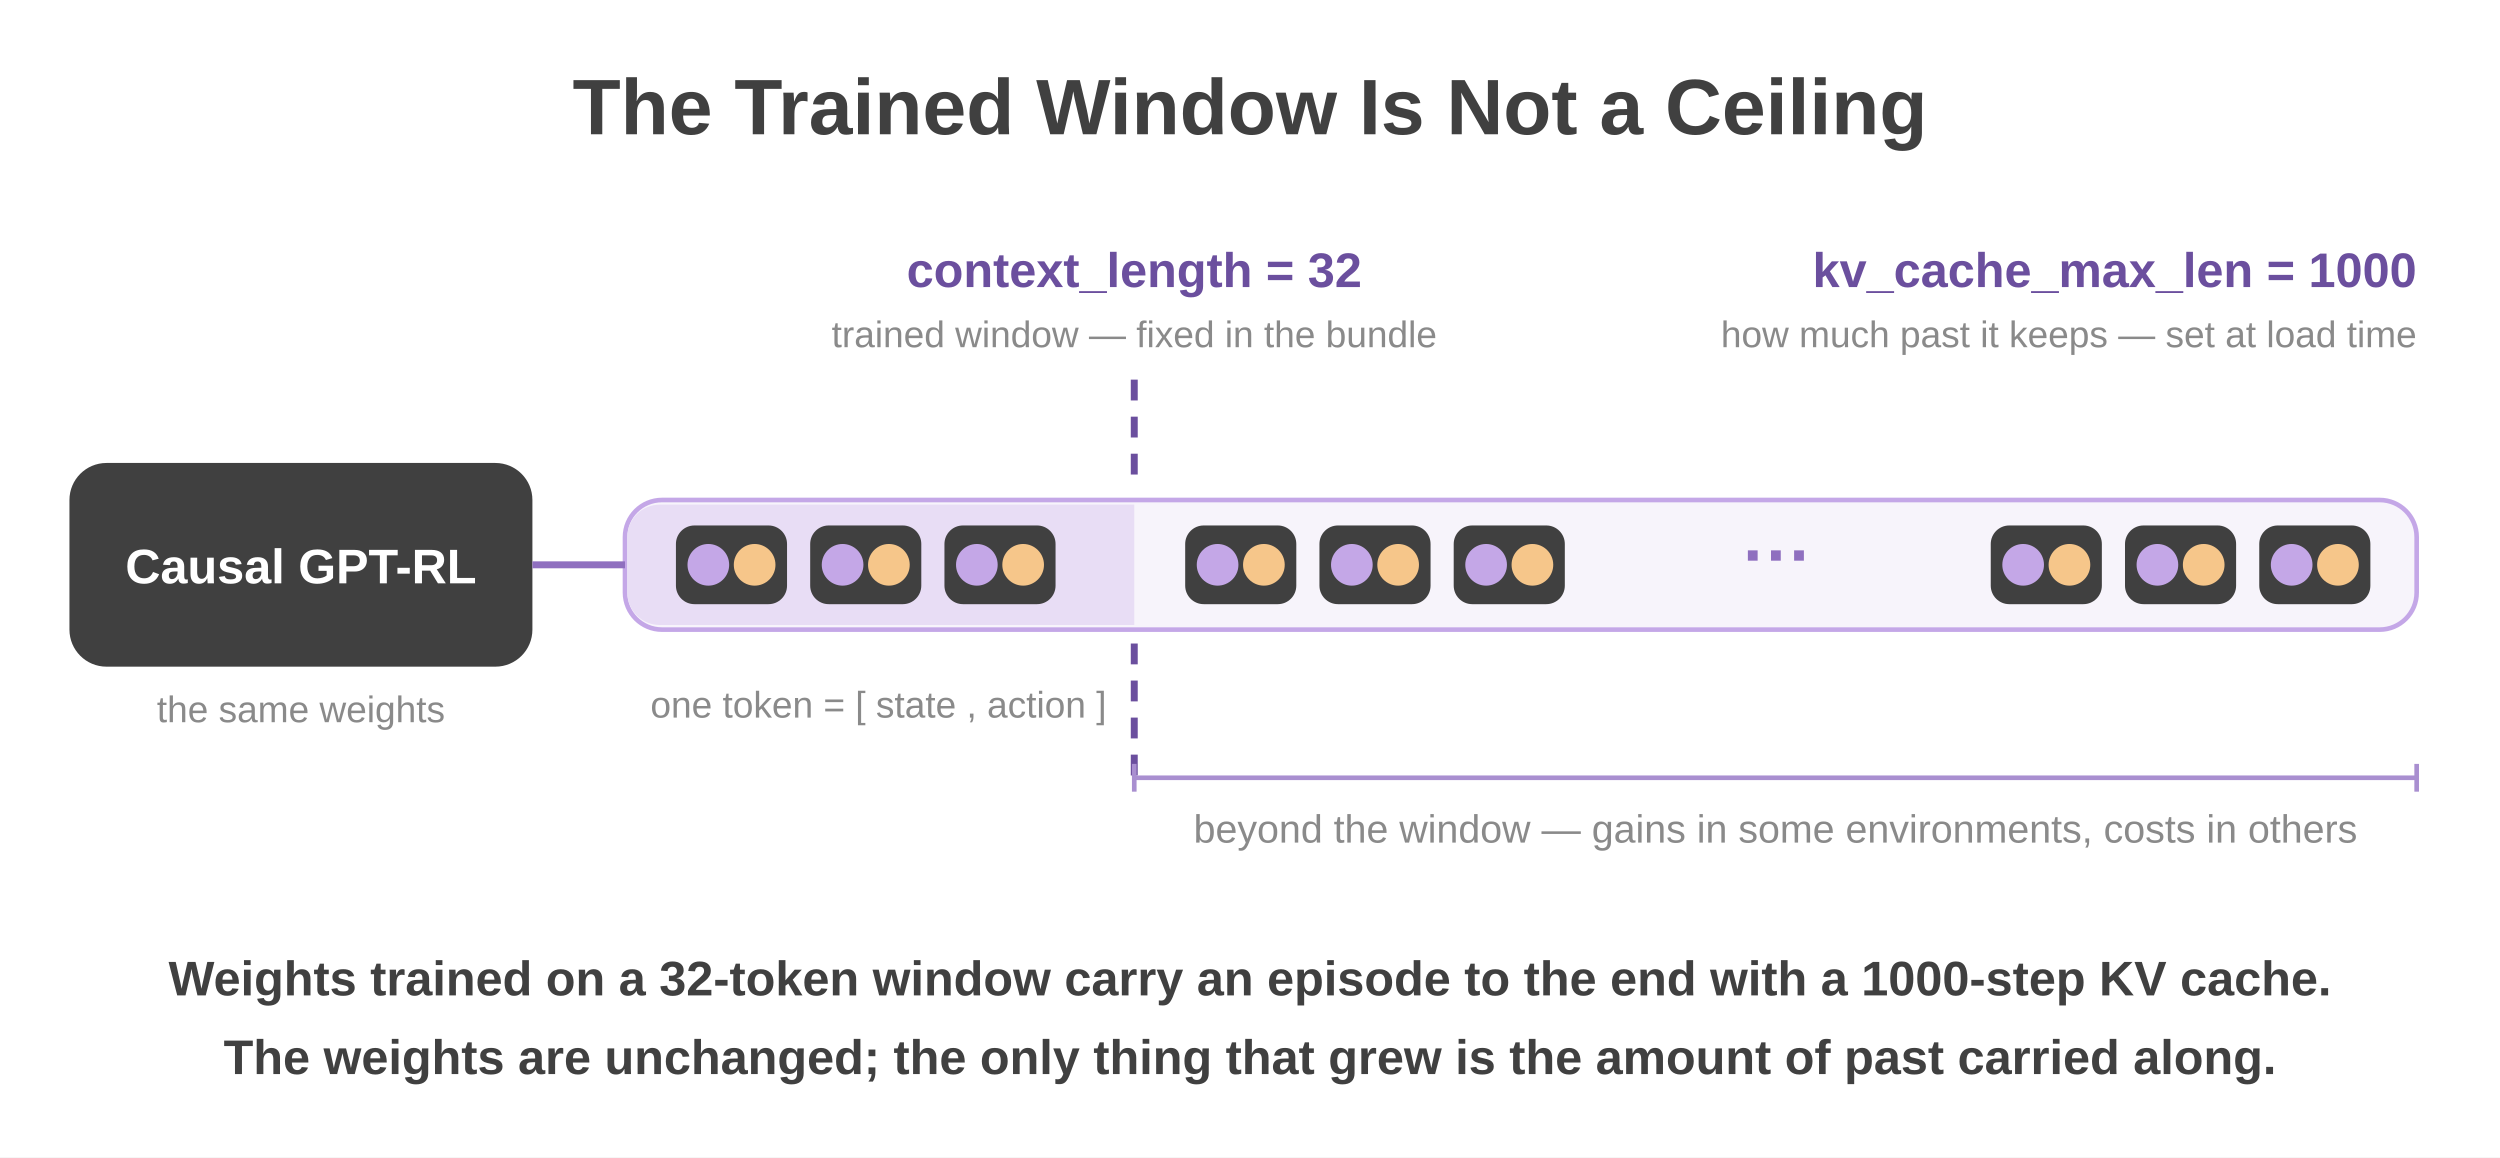
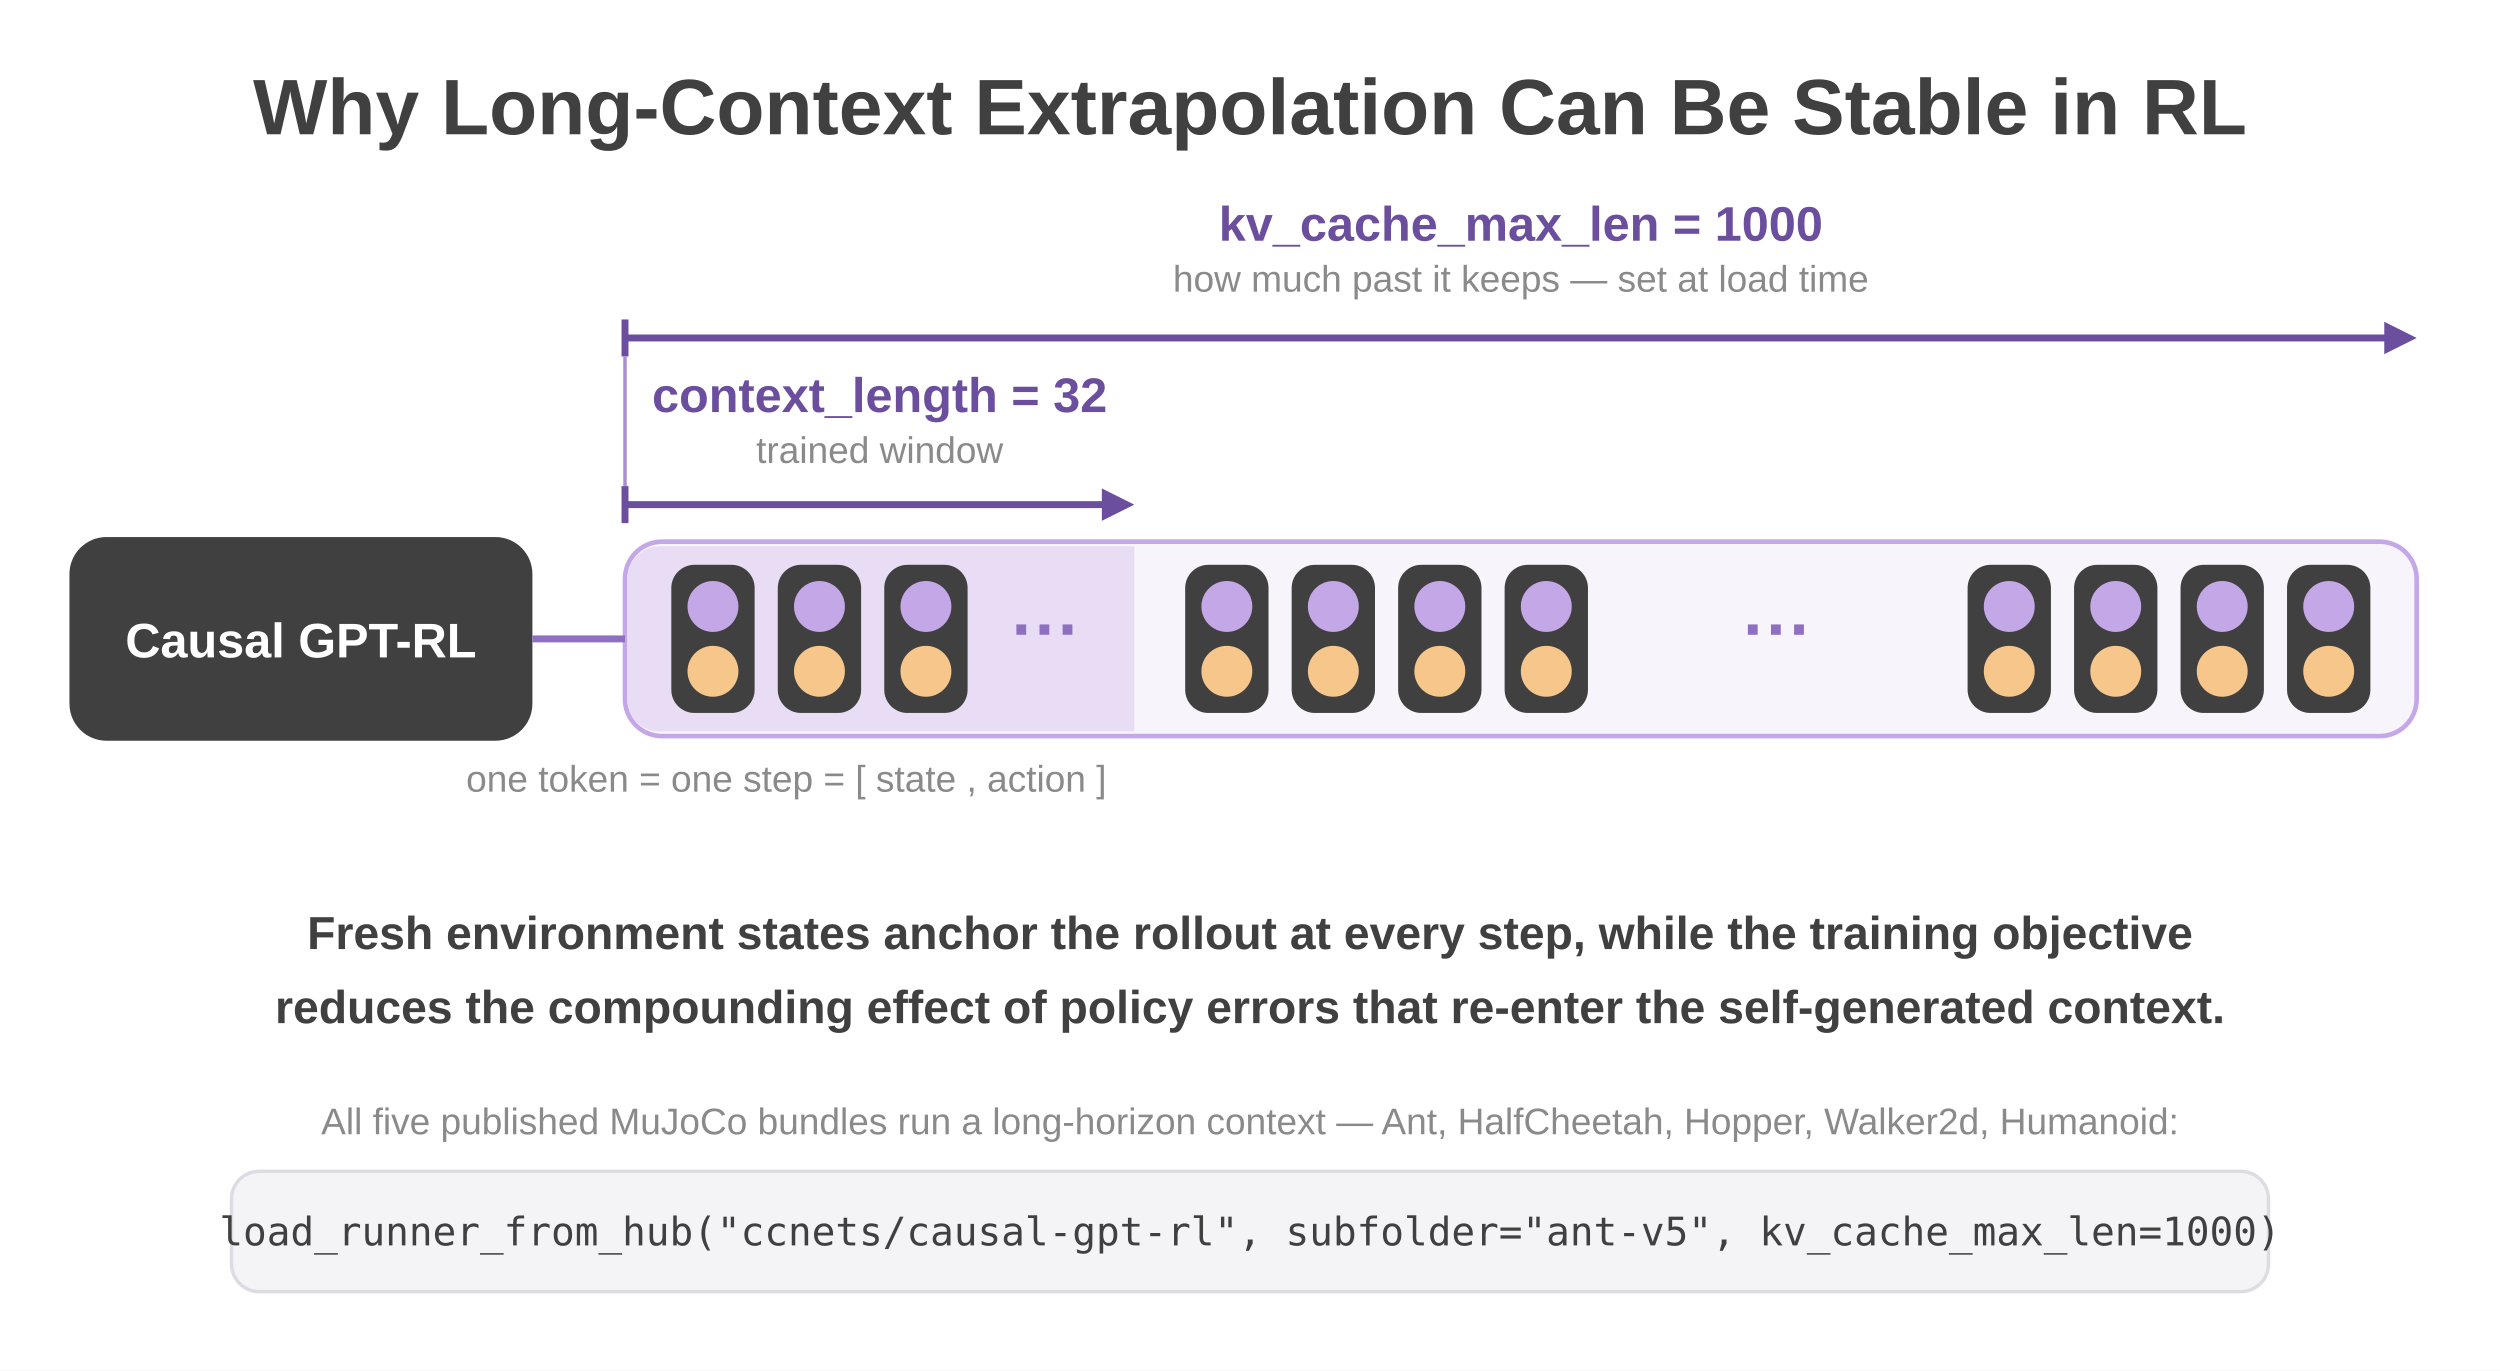
- <svg xmlns="http://www.w3.org/2000/svg" viewBox="0 0 1080 500" width="1080" height="500" font-family="Segoe UI, Arial, sans-serif">
-   <rect width="1080" height="500" fill="#ffffff" />
-   <text x="540" y="58" text-anchor="middle" font-size="34" font-weight="700" fill="#404040">The Trained Window Is Not a Ceiling</text>
-   <text x="490" y="124" text-anchor="middle" font-size="21" font-weight="700" fill="#6b4f9e">context_length = 32</text>
-   <text x="490" y="150" text-anchor="middle" font-size="16" fill="#8a8a8a">trained window — fixed in the bundle</text>
-   <text x="1044" y="124" text-anchor="end" font-size="21" font-weight="700" fill="#6b4f9e">kv_cache_max_len = 1000</text>
-   <text x="1044" y="150" text-anchor="end" font-size="16" fill="#8a8a8a">how much past it keeps — set at load time</text>
-   <rect x="270" y="216" width="774" height="56" rx="16" fill="#f7f4fb" stroke="#c4a7e7" stroke-width="2" />
-   <path d="M285 218 H 490 V 270 H 285 A 14 14 0 0 1 271 256 V 232 A 14 14 0 0 1 285 218 Z" fill="#e8ddf5" />
-   <rect x="292" y="227" width="48" height="34" rx="8" fill="#404040" />
-   <circle cx="306" cy="244" r="9" fill="#c4a7e7" />
-   <circle cx="326" cy="244" r="9" fill="#f6c68a" />
-   <rect x="350" y="227" width="48" height="34" rx="8" fill="#404040" />
-   <circle cx="364" cy="244" r="9" fill="#c4a7e7" />
-   <circle cx="384" cy="244" r="9" fill="#f6c68a" />
-   <rect x="408" y="227" width="48" height="34" rx="8" fill="#404040" />
-   <circle cx="422" cy="244" r="9" fill="#c4a7e7" />
-   <circle cx="442" cy="244" r="9" fill="#f6c68a" />
-   <rect x="512" y="227" width="48" height="34" rx="8" fill="#404040" />
-   <circle cx="526" cy="244" r="9" fill="#c4a7e7" />
-   <circle cx="546" cy="244" r="9" fill="#f6c68a" />
-   <rect x="570" y="227" width="48" height="34" rx="8" fill="#404040" />
-   <circle cx="584" cy="244" r="9" fill="#c4a7e7" />
-   <circle cx="604" cy="244" r="9" fill="#f6c68a" />
-   <rect x="628" y="227" width="48" height="34" rx="8" fill="#404040" />
-   <circle cx="642" cy="244" r="9" fill="#c4a7e7" />
-   <circle cx="662" cy="244" r="9" fill="#f6c68a" />
-   <text x="768" y="250" text-anchor="middle" font-size="30" font-weight="700" fill="#8f6fbf">···</text>
-   <rect x="860" y="227" width="48" height="34" rx="8" fill="#404040" />
-   <circle cx="874" cy="244" r="9" fill="#c4a7e7" />
-   <circle cx="894" cy="244" r="9" fill="#f6c68a" />
-   <rect x="918" y="227" width="48" height="34" rx="8" fill="#404040" />
-   <circle cx="932" cy="244" r="9" fill="#c4a7e7" />
-   <circle cx="952" cy="244" r="9" fill="#f6c68a" />
-   <rect x="976" y="227" width="48" height="34" rx="8" fill="#404040" />
-   <circle cx="990" cy="244" r="9" fill="#c4a7e7" />
-   <circle cx="1010" cy="244" r="9" fill="#f6c68a" />
-   <path d="M490 164 V 210" fill="none" stroke="#6b4f9e" stroke-width="3" stroke-dasharray="9 7" />
-   <path d="M490 278 V 336" fill="none" stroke="#6b4f9e" stroke-width="3" stroke-dasharray="9 7" />
-   <rect x="30" y="200" width="200" height="88" rx="16" fill="#404040" />
-   <text x="130" y="252" text-anchor="middle" font-size="21" font-weight="700" fill="#ffffff">Causal GPT-RL</text>
-   <path d="M230 244 H 270" fill="none" stroke="#8f6fbf" stroke-width="3" />
-   <text x="130" y="312" text-anchor="middle" font-size="16" fill="#8a8a8a">the same weights</text>
-   <text x="478" y="310" text-anchor="end" font-size="16" fill="#8a8a8a" xml:space="preserve">one token = [ state , action ]</text>
-   <path d="M490 330 V 342 M490 336 H 1044 M1044 330 V 342" fill="none" stroke="#a98fd0" stroke-width="2" />
-   <text x="767" y="364" text-anchor="middle" font-size="17" fill="#8a8a8a">beyond the window — gains in some environments, costs in others</text>
-   <text x="540" y="430" text-anchor="middle" font-size="21" font-weight="700" fill="#404040">Weights trained on a 32-token window carry an episode to the end with a 1000-step KV cache.</text>
-   <text x="540" y="464" text-anchor="middle" font-size="21" font-weight="700" fill="#404040">The weights are unchanged; the only thing that grew is the amount of past carried along.</text>
+ <svg xmlns="http://www.w3.org/2000/svg" viewBox="0 0 1080 592" width="1080" height="592" font-family="Segoe UI, Arial, sans-serif">
+   <rect width="1080" height="592" fill="#ffffff" />
+   <text x="540" y="58" text-anchor="middle" font-size="34" font-weight="700" fill="#404040">Why Long-Context Extrapolation Can Be Stable in RL</text>
+   <text x="657" y="104" text-anchor="middle" font-size="21" font-weight="700" fill="#6b4f9e">kv_cache_max_len = 1000</text>
+   <text x="657" y="126" text-anchor="middle" font-size="16" fill="#8a8a8a">how much past it keeps — set at load time</text>
+   <path d="M270 138 V 154 M270 146 H 1032" fill="none" stroke="#6b4f9e" stroke-width="3" />
+   <polygon points="1044,146 1030,139 1030,153" fill="#6b4f9e" />
+   <text x="380" y="178" text-anchor="middle" font-size="21" font-weight="700" fill="#6b4f9e">context_length = 32</text>
+   <text x="380" y="200" text-anchor="middle" font-size="16" fill="#8a8a8a">trained window</text>
+   <path d="M270 210 V 226 M270 218 H 478" fill="none" stroke="#6b4f9e" stroke-width="3" />
+   <polygon points="490,218 476,211 476,225" fill="#6b4f9e" />
+   <path d="M270 154 V 210" fill="none" stroke="#a98fd0" stroke-width="1.5" />
+   <rect x="270" y="234" width="774" height="84" rx="16" fill="#f7f4fb" stroke="#c4a7e7" stroke-width="2" />
+   <path d="M285 236 H 490 V 316 H 285 A 14 14 0 0 1 271 302 V 250 A 14 14 0 0 1 285 236 Z" fill="#e8ddf5" />
+   <rect x="290" y="244" width="36" height="64" rx="10" fill="#404040" />
+   <circle cx="308" cy="262" r="11" fill="#c4a7e7" />
+   <circle cx="308" cy="290" r="11" fill="#f6c68a" />
+   <rect x="336" y="244" width="36" height="64" rx="10" fill="#404040" />
+   <circle cx="354" cy="262" r="11" fill="#c4a7e7" />
+   <circle cx="354" cy="290" r="11" fill="#f6c68a" />
+   <rect x="382" y="244" width="36" height="64" rx="10" fill="#404040" />
+   <circle cx="400" cy="262" r="11" fill="#c4a7e7" />
+   <circle cx="400" cy="290" r="11" fill="#f6c68a" />
+   <text x="452" y="282" text-anchor="middle" font-size="30" font-weight="700" fill="#8f6fbf">···</text>
+   <rect x="512" y="244" width="36" height="64" rx="10" fill="#404040" />
+   <circle cx="530" cy="262" r="11" fill="#c4a7e7" />
+   <circle cx="530" cy="290" r="11" fill="#f6c68a" />
+   <rect x="558" y="244" width="36" height="64" rx="10" fill="#404040" />
+   <circle cx="576" cy="262" r="11" fill="#c4a7e7" />
+   <circle cx="576" cy="290" r="11" fill="#f6c68a" />
+   <rect x="604" y="244" width="36" height="64" rx="10" fill="#404040" />
+   <circle cx="622" cy="262" r="11" fill="#c4a7e7" />
+   <circle cx="622" cy="290" r="11" fill="#f6c68a" />
+   <rect x="650" y="244" width="36" height="64" rx="10" fill="#404040" />
+   <circle cx="668" cy="262" r="11" fill="#c4a7e7" />
+   <circle cx="668" cy="290" r="11" fill="#f6c68a" />
+   <text x="768" y="282" text-anchor="middle" font-size="30" font-weight="700" fill="#8f6fbf">···</text>
+   <rect x="850" y="244" width="36" height="64" rx="10" fill="#404040" />
+   <circle cx="868" cy="262" r="11" fill="#c4a7e7" />
+   <circle cx="868" cy="290" r="11" fill="#f6c68a" />
+   <rect x="896" y="244" width="36" height="64" rx="10" fill="#404040" />
+   <circle cx="914" cy="262" r="11" fill="#c4a7e7" />
+   <circle cx="914" cy="290" r="11" fill="#f6c68a" />
+   <rect x="942" y="244" width="36" height="64" rx="10" fill="#404040" />
+   <circle cx="960" cy="262" r="11" fill="#c4a7e7" />
+   <circle cx="960" cy="290" r="11" fill="#f6c68a" />
+   <rect x="988" y="244" width="36" height="64" rx="10" fill="#404040" />
+   <circle cx="1006" cy="262" r="11" fill="#c4a7e7" />
+   <circle cx="1006" cy="290" r="11" fill="#f6c68a" />
+   <rect x="30" y="232" width="200" height="88" rx="16" fill="#404040" />
+   <text x="130" y="284" text-anchor="middle" font-size="21" font-weight="700" fill="#ffffff">Causal GPT-RL</text>
+   <path d="M230 276 H 270" fill="none" stroke="#8f6fbf" stroke-width="3" />
+   <text x="478" y="342" text-anchor="end" font-size="16" fill="#8a8a8a" xml:space="preserve">one token = one step = [ state , action ]</text>
+   <text x="540" y="410" text-anchor="middle" font-size="20" font-weight="700" fill="#404040">Fresh environment states anchor the rollout at every step, while the training objective</text>
+   <text x="540" y="442" text-anchor="middle" font-size="20" font-weight="700" fill="#404040">reduces the compounding effect of policy errors that re-enter the self-generated context.</text>
+   <text x="540" y="490" text-anchor="middle" font-size="16" fill="#8a8a8a">All five published MuJoCo bundles run a long-horizon context — Ant, HalfCheetah, Hopper, Walker2d, Humanoid:</text>
+   <rect x="100" y="506" width="880" height="52" rx="12" fill="#f4f4f6" stroke="#dcdce2" stroke-width="1.5" />
+   <text x="540" y="538" text-anchor="middle" font-size="17" font-family="Consolas, Menlo, monospace" fill="#404040">load_runner_from_hub("ccnets/causal-gpt-rl", subfolder="ant-v5", kv_cache_max_len=1000)</text>
</svg>
